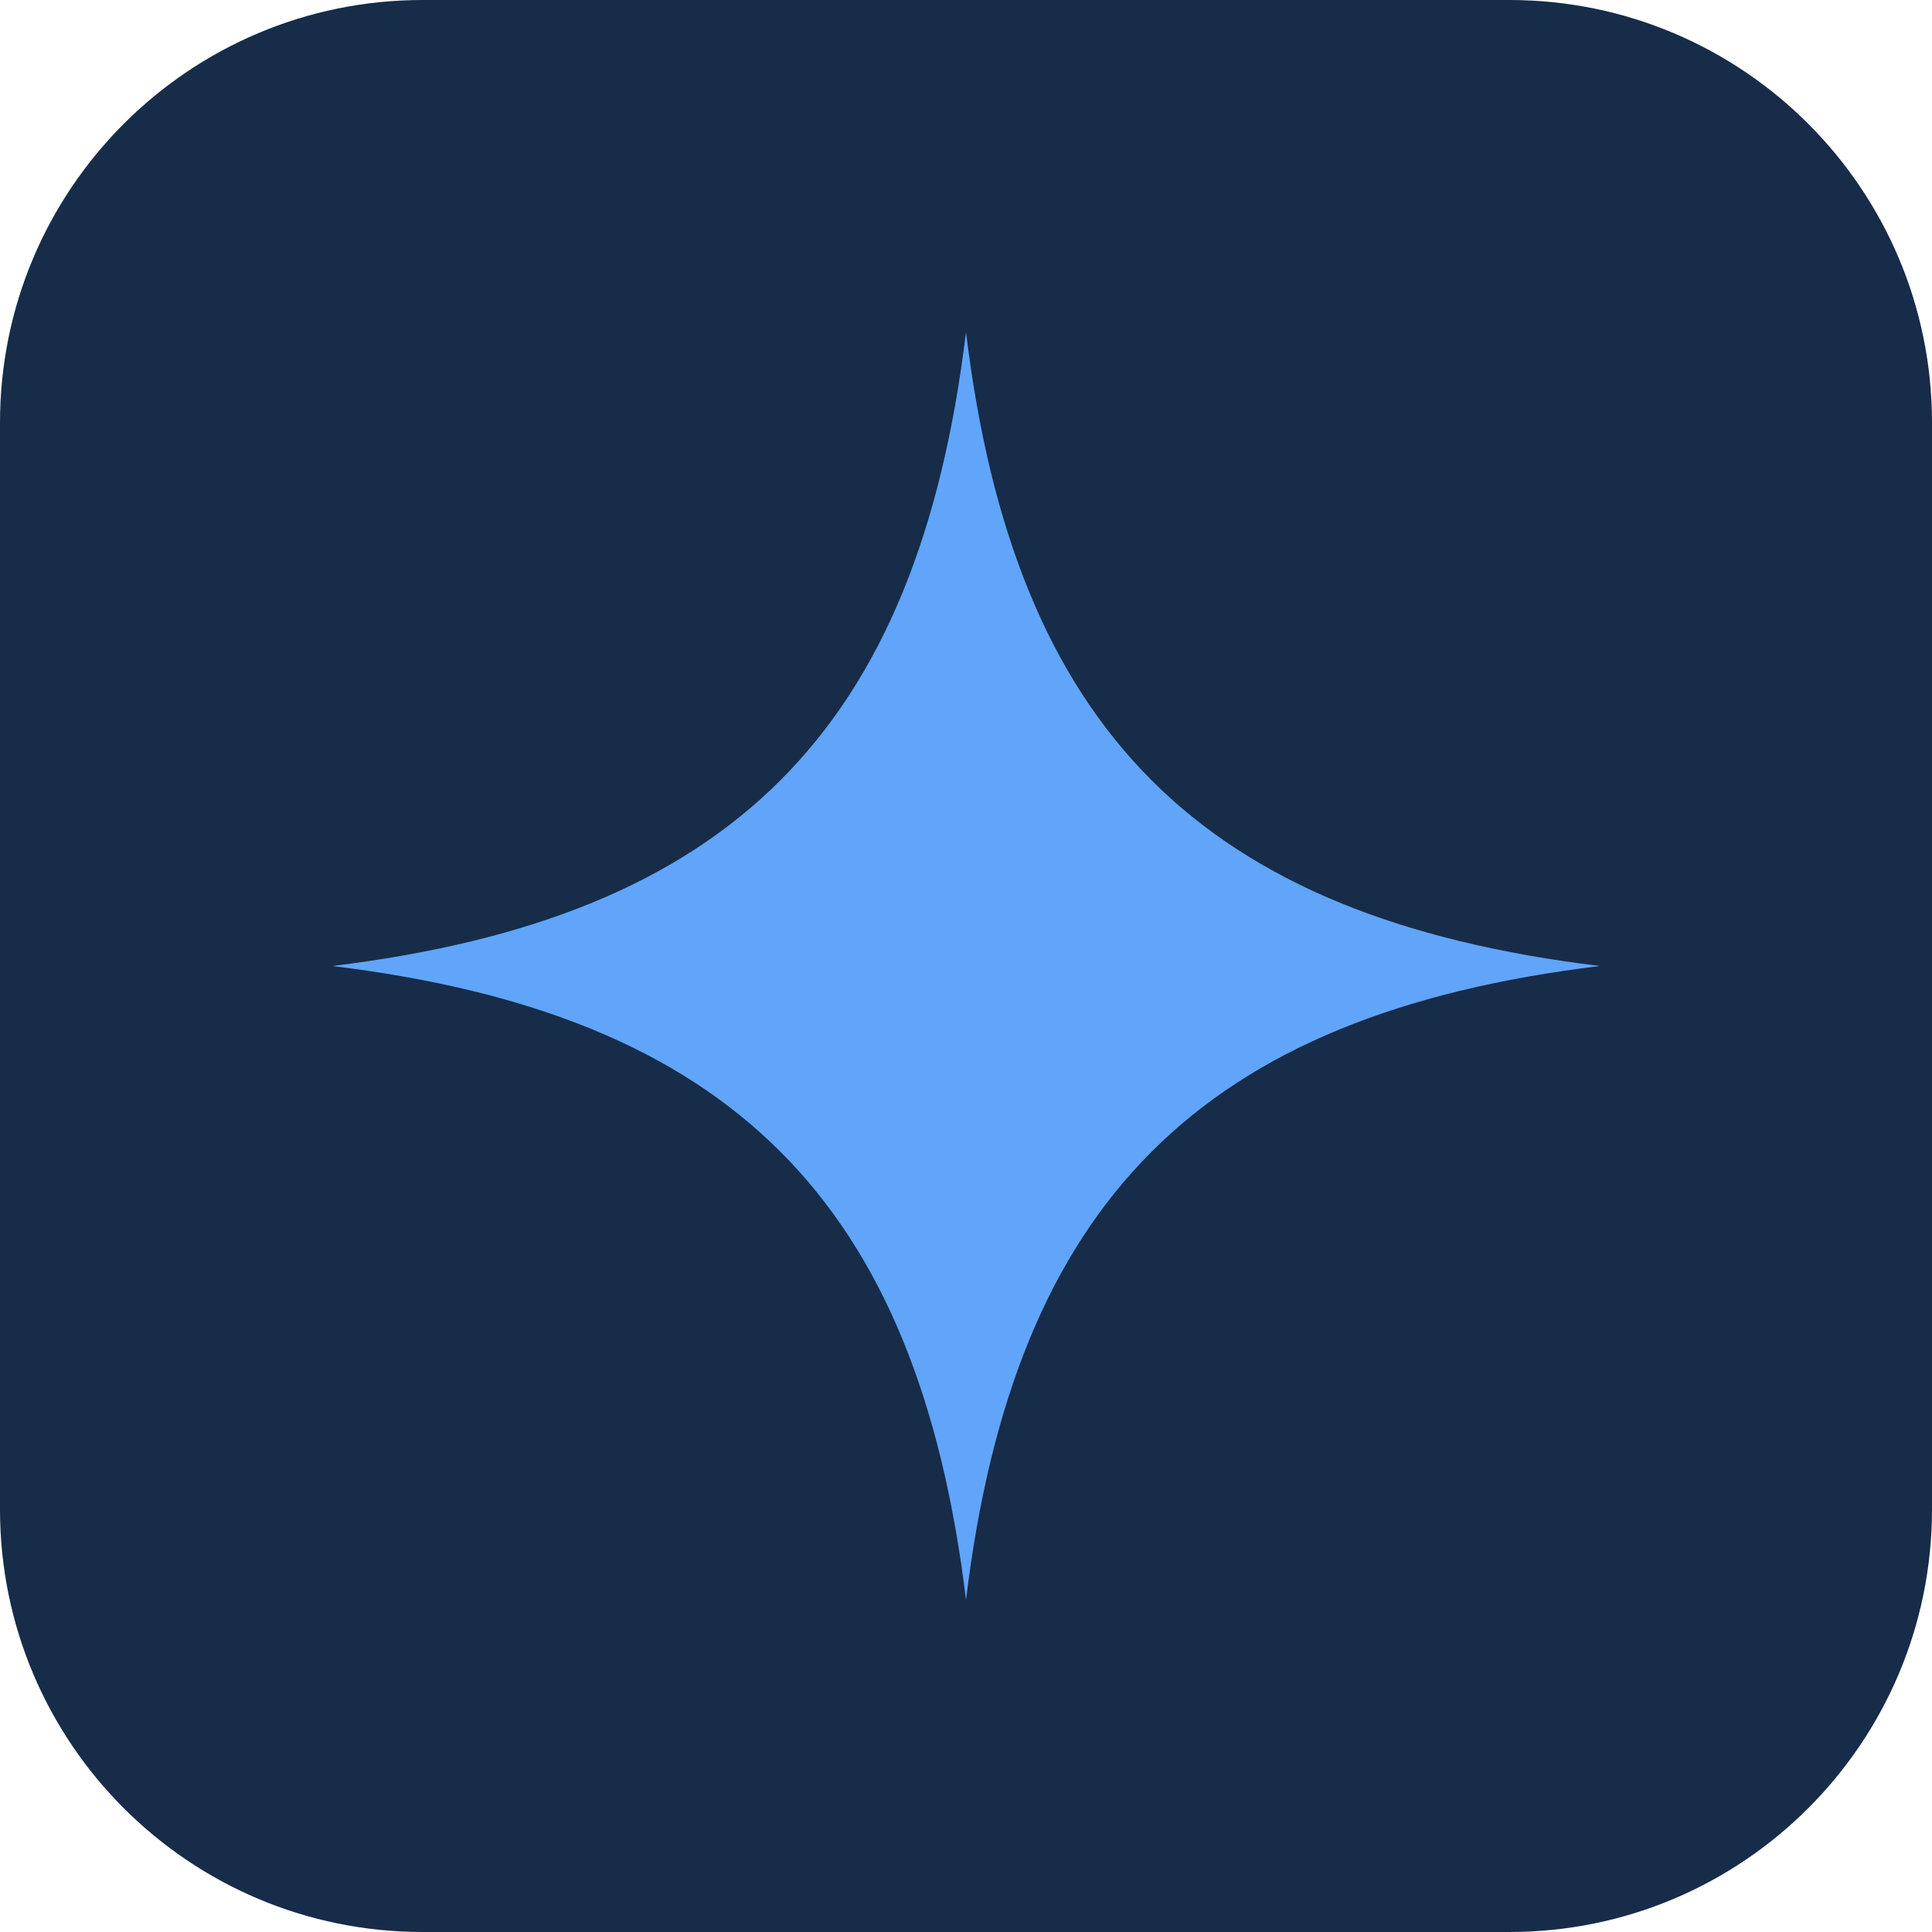
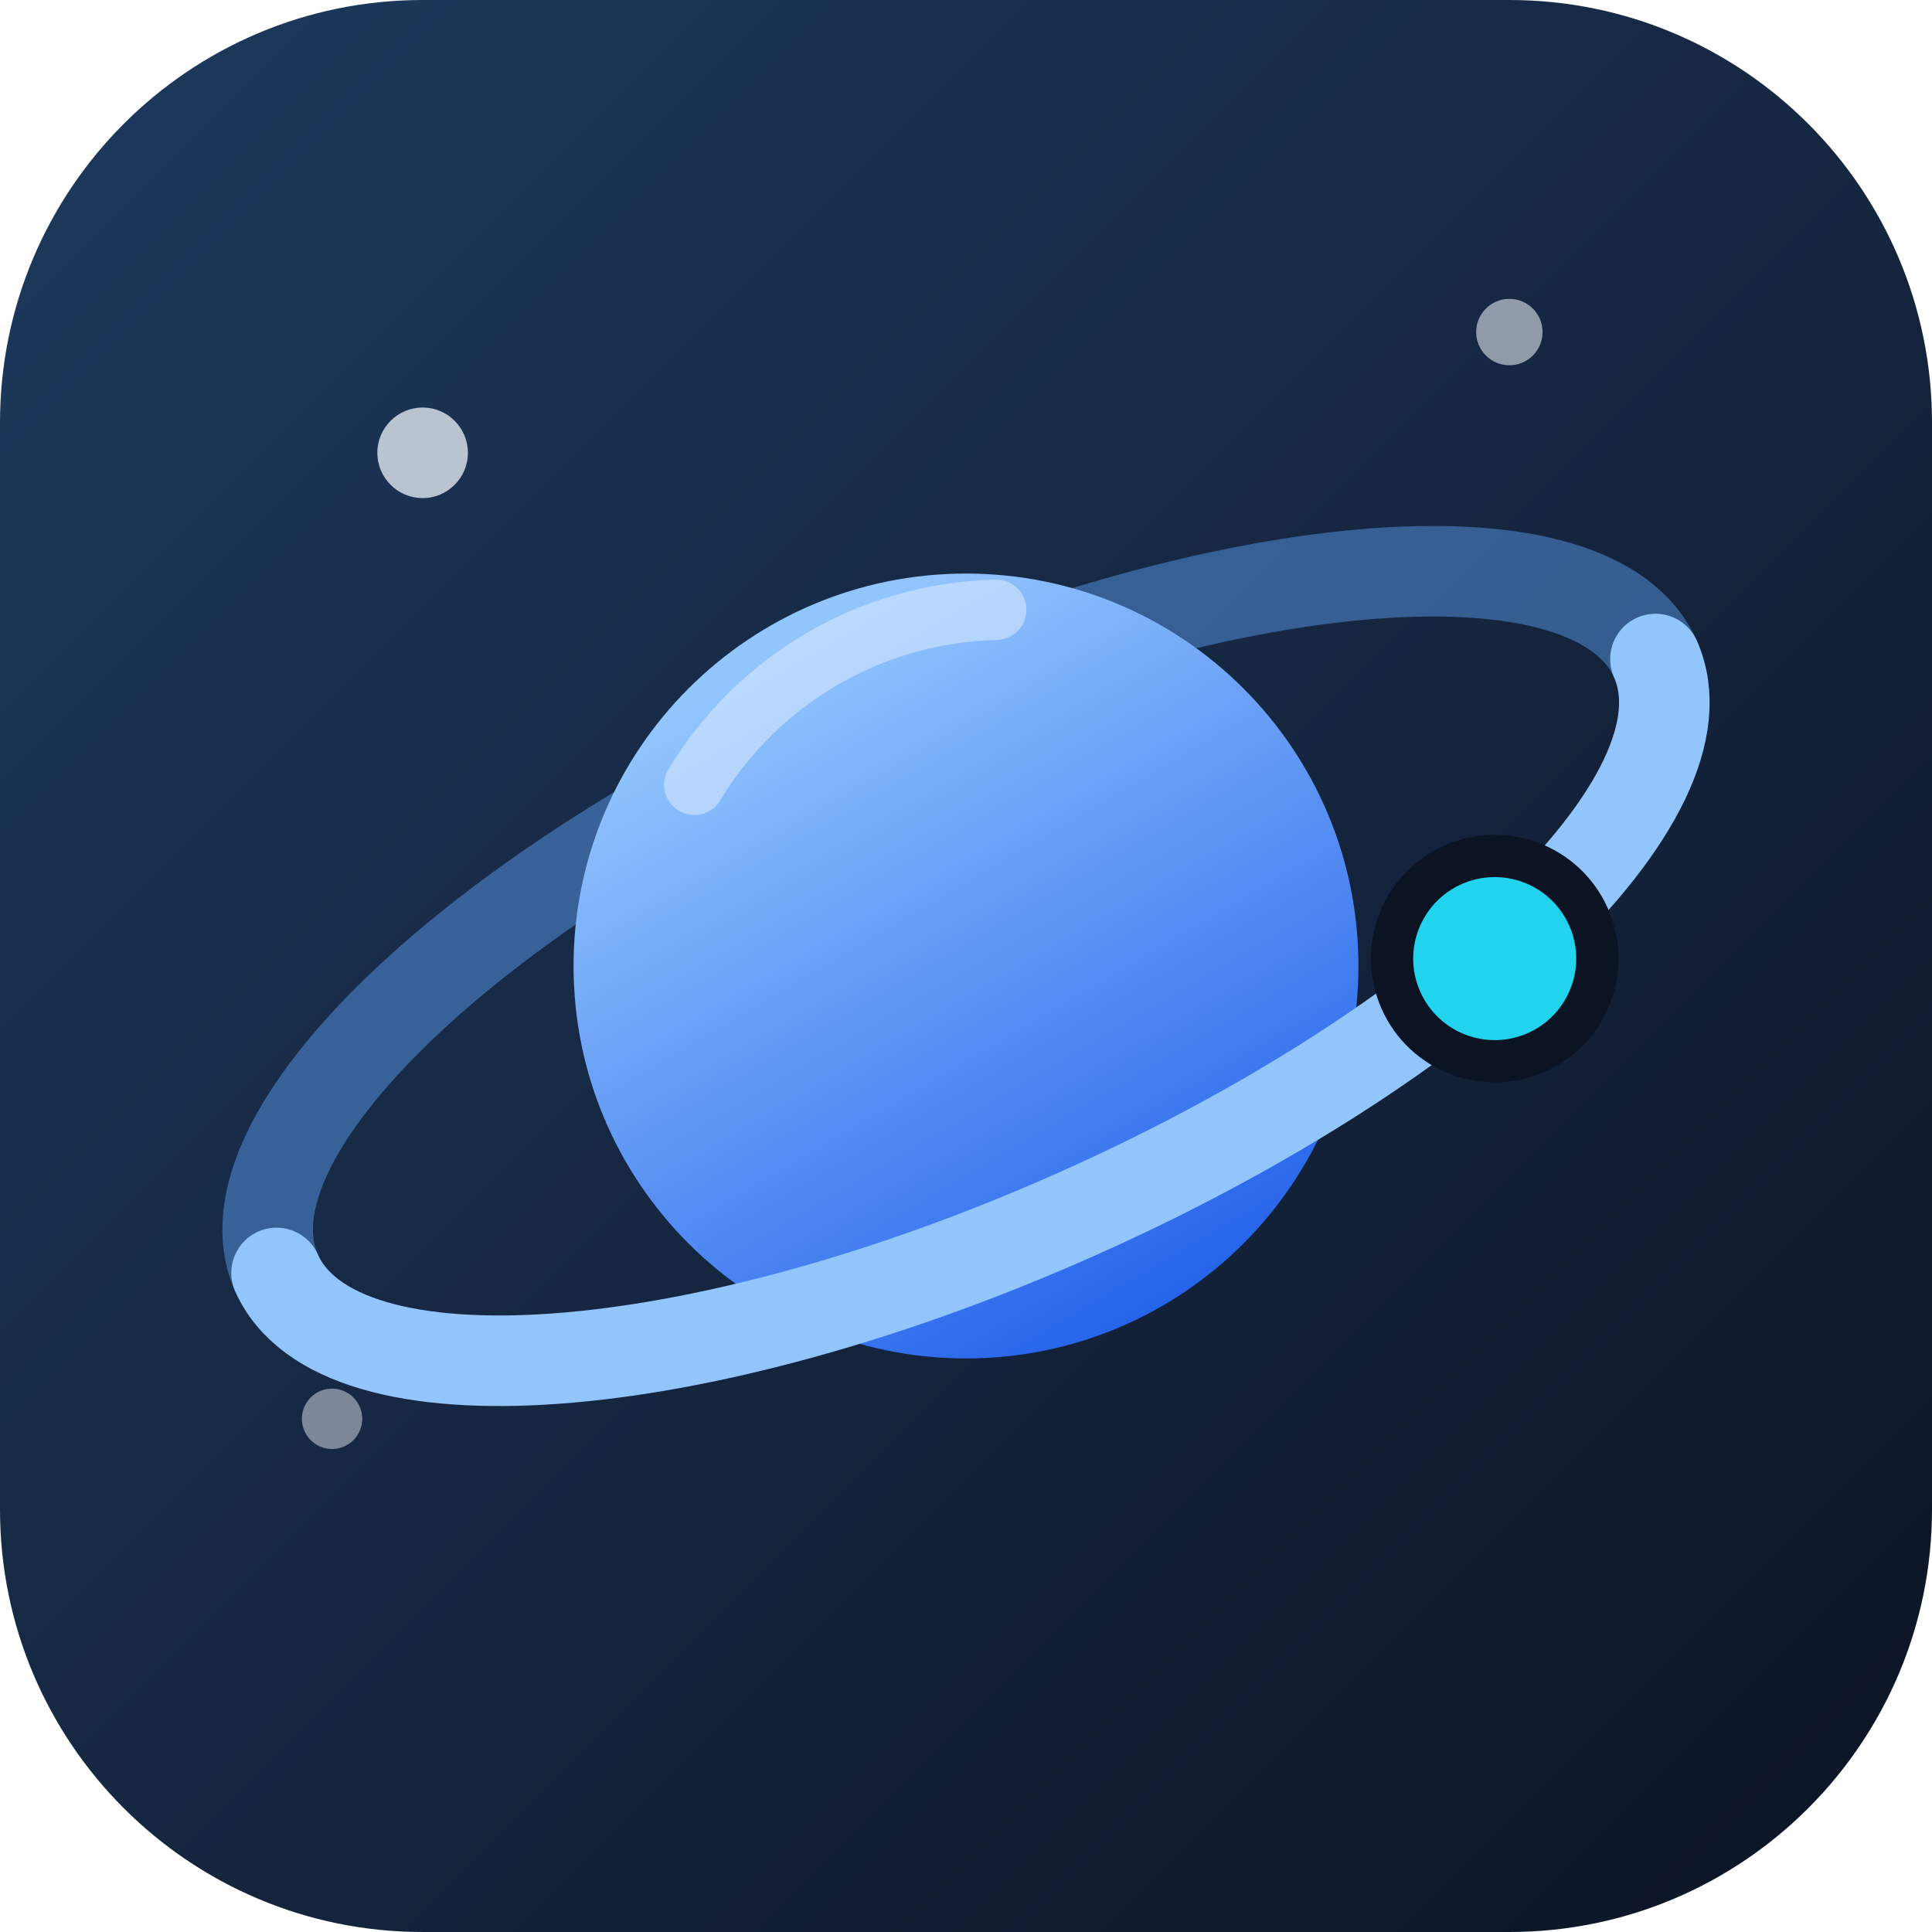
<svg xmlns="http://www.w3.org/2000/svg" viewBox="0 0 64 64">
-   <rect width="64" height="64" rx="14" fill="#172c49" />
-   <path d="M32 11 C33.6 24.2 39.8 30.4 53 32 C39.8 33.6 33.6 39.8 32 53 C30.4 39.8 24.2 33.6 11 32 C24.2 30.4 30.4 24.2 32 11 Z" fill="#60a5fa" />
+   <defs>
+     <linearGradient id="sh-tile" x1="0" y1="0" x2="1" y2="1">
+       <stop offset="0" stop-color="#1e3a5f" />
+       <stop offset="1" stop-color="#0c1322" />
+     </linearGradient>
+     <linearGradient id="sh-planet" x1="0.25" y1="0.1" x2="0.75" y2="0.95">
+       <stop offset="0" stop-color="#93c5fd" />
+       <stop offset="1" stop-color="#2563eb" />
+     </linearGradient>
+   </defs>
+   <rect width="64" height="64" rx="14" fill="url(#sh-tile)" />
+   <circle cx="14" cy="15" r="1.5" fill="#e2e8f0" opacity="0.8" />
+   <circle cx="50" cy="11" r="1.1" fill="#e2e8f0" opacity="0.6" />
+   <circle cx="11" cy="47" r="1" fill="#e2e8f0" opacity="0.5" />
+   <g transform="rotate(-24 32 32)">
+     <path d="M7 32 A25 9 0 0 1 57 32" fill="none" stroke="#60a5fa" stroke-opacity="0.45" stroke-width="3" stroke-linecap="round" />
+   </g>
+   <circle cx="32" cy="32" r="13" fill="url(#sh-planet)" />
+   <path d="M23 26 A12 12 0 0 1 33 20.2" fill="none" stroke="#dbeafe" stroke-opacity="0.55" stroke-width="2" stroke-linecap="round" />
+   <g transform="rotate(-24 32 32)">
+     <path d="M7 32 A25 9 0 0 0 57 32" fill="none" stroke="#93c5fd" stroke-width="3" stroke-linecap="round" />
+     <circle cx="48.1" cy="38.9" r="3.4" fill="#22d3ee" stroke="#0c1322" stroke-width="1.4" />
+   </g>
</svg>
